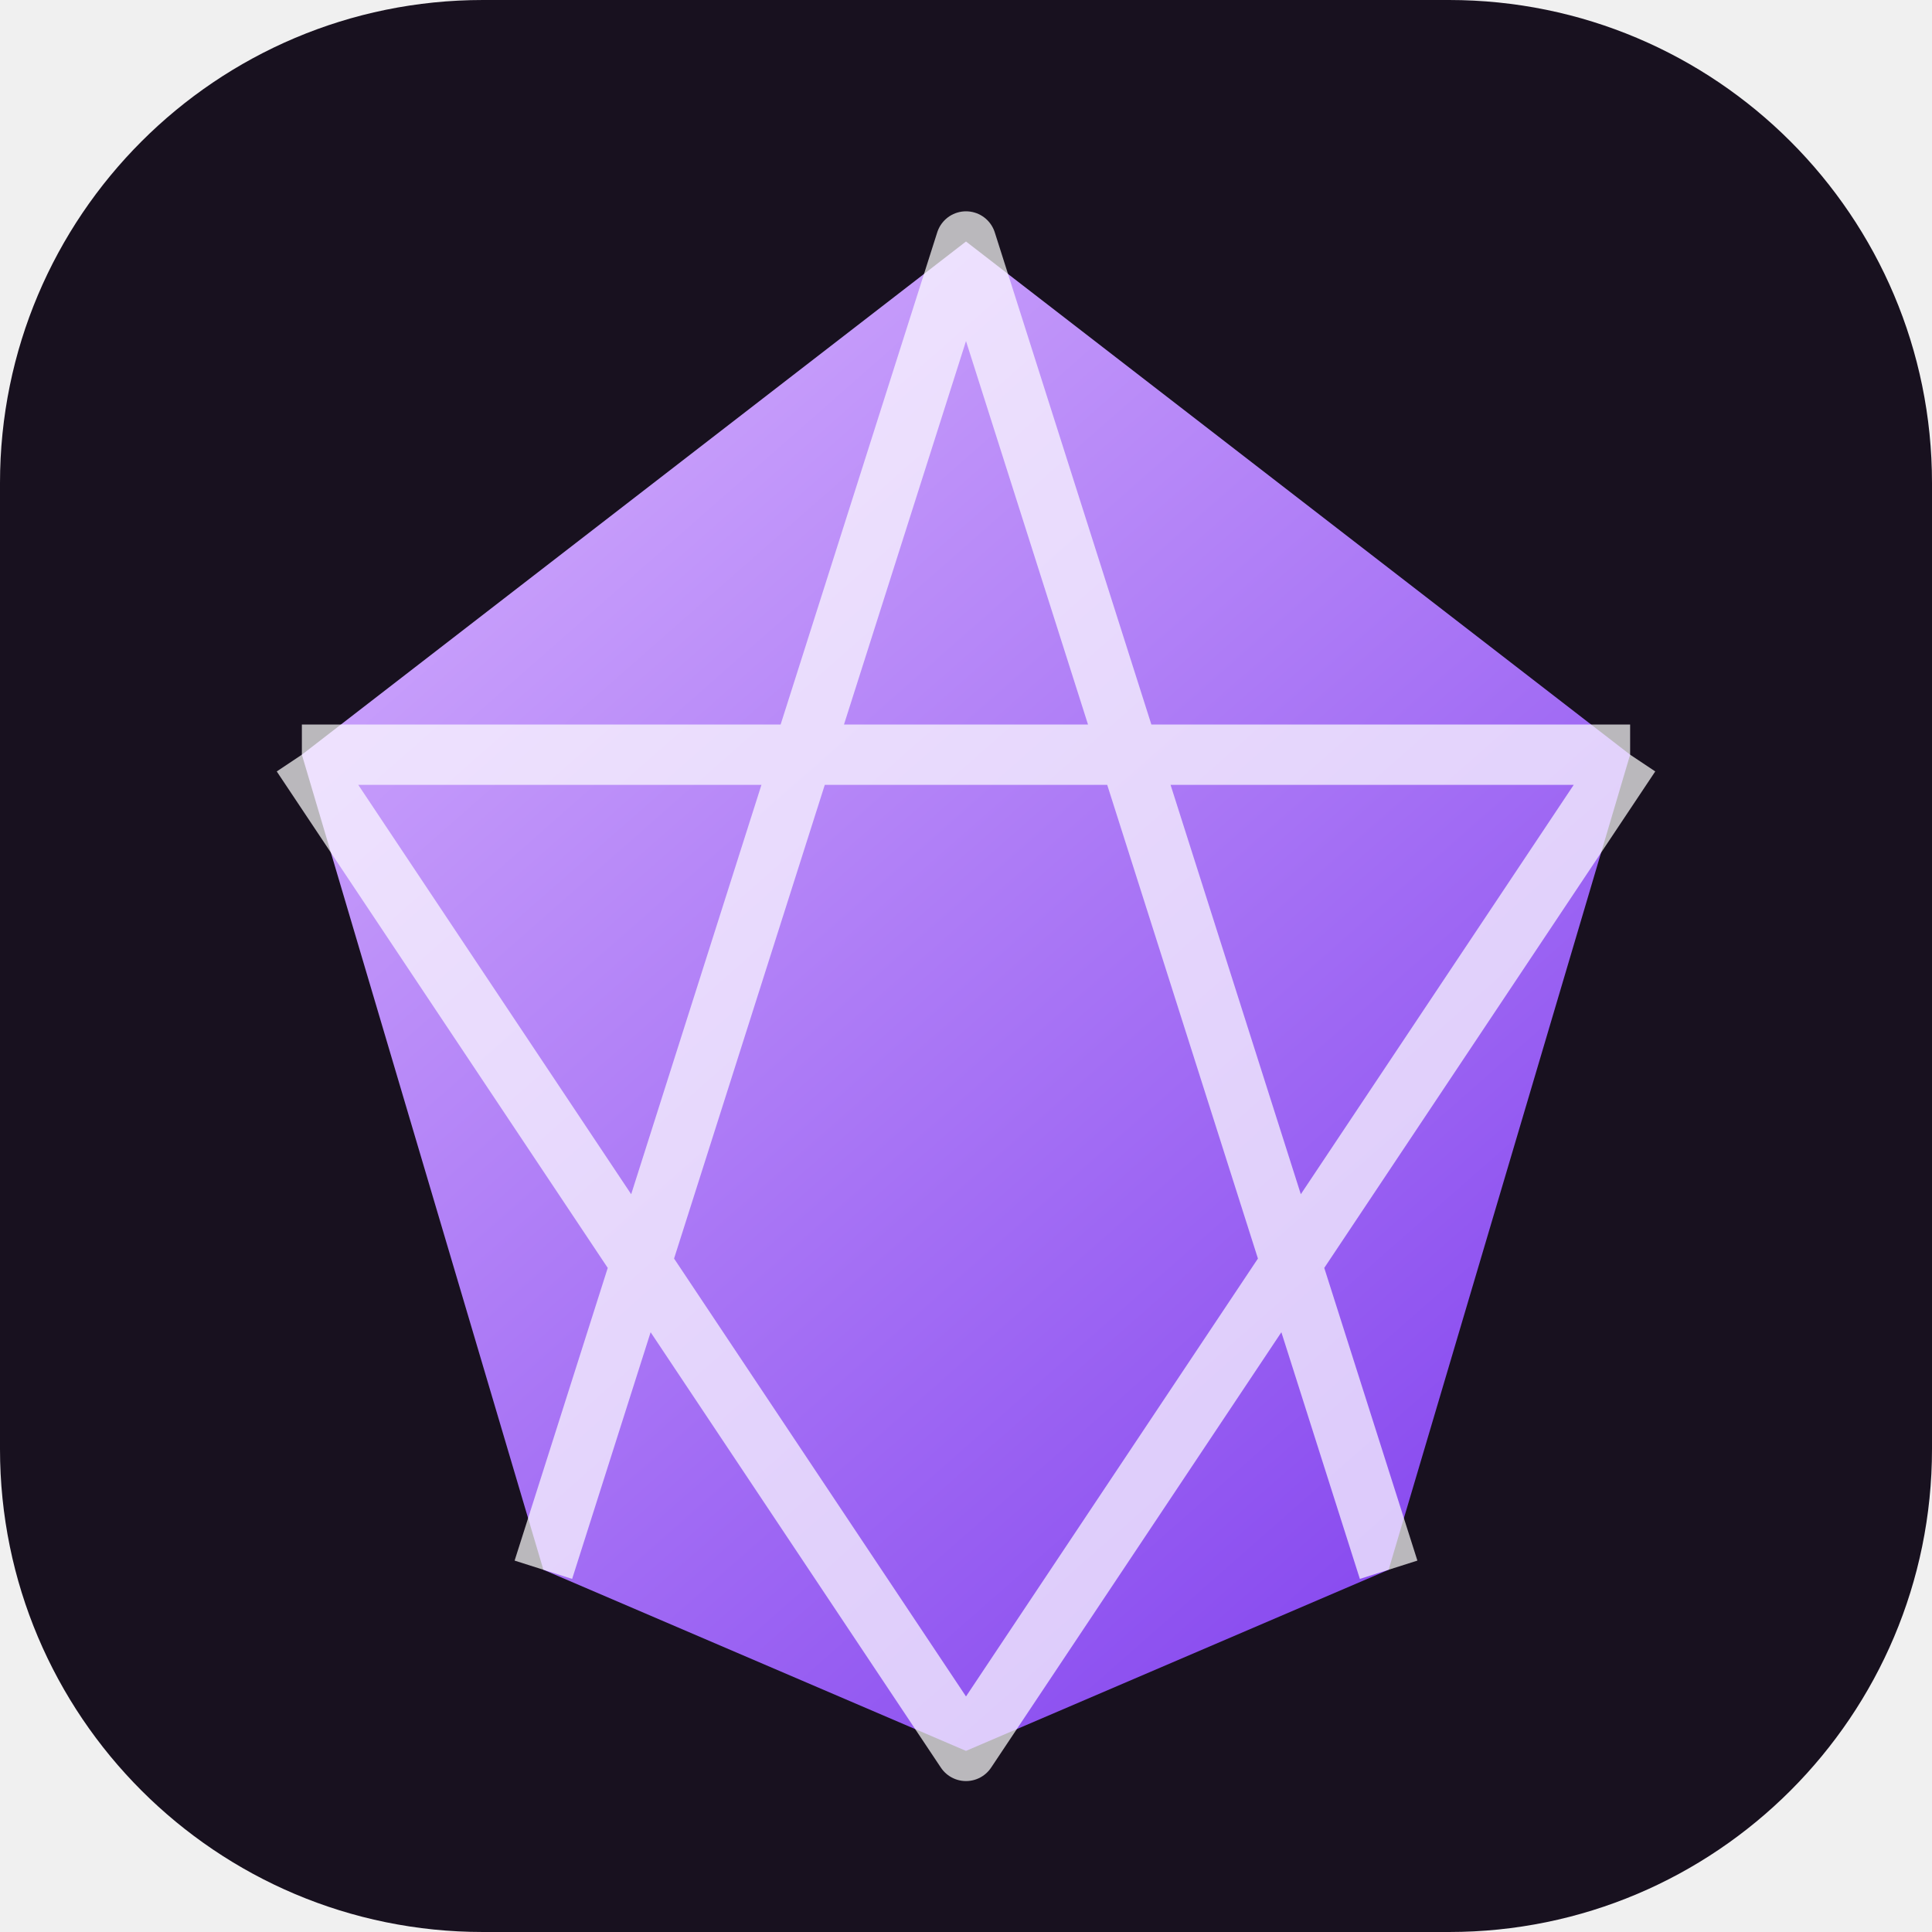
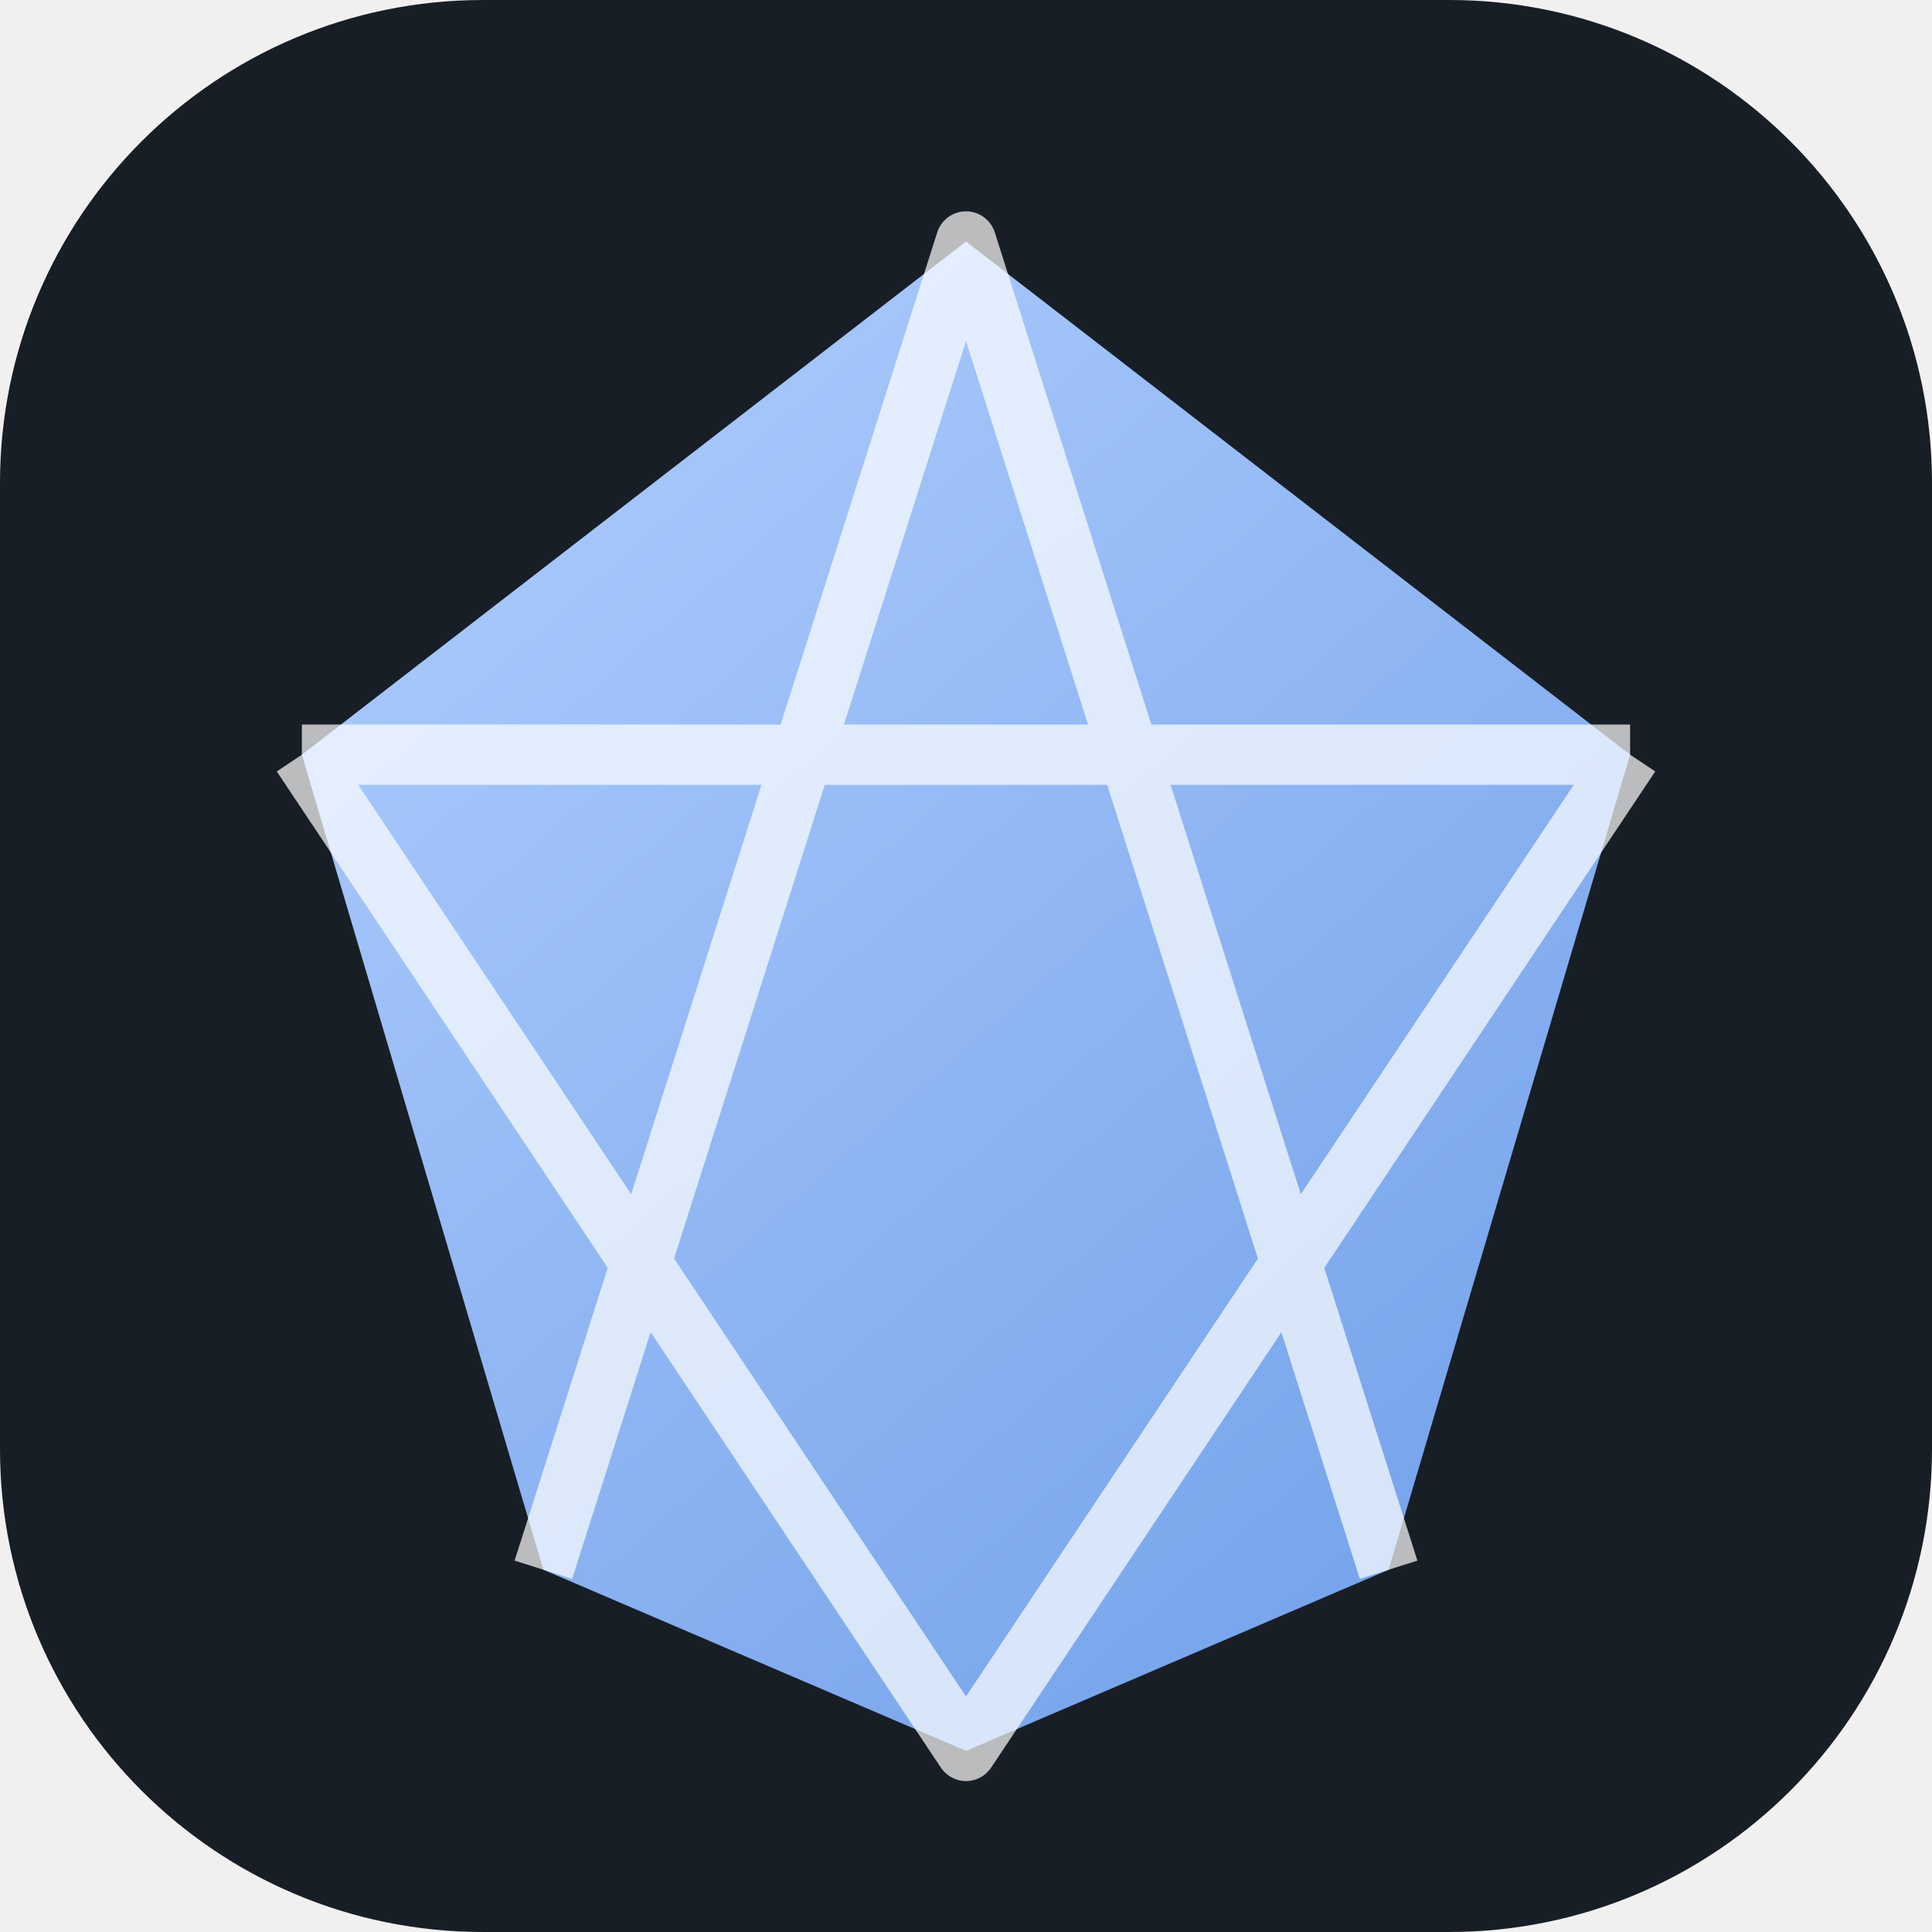
<svg xmlns="http://www.w3.org/2000/svg" viewBox="0 0 64 64">
  <defs>
    <linearGradient id="g" x1="10" y1="8" x2="54" y2="58" gradientUnits="userSpaceOnUse">
-       <stop stop-color="#d8b4fe" />
-       <stop offset="1" stop-color="#7c3aed" />
+       <stop stop-color="#b3d0ff" />
+       <stop offset="1" stop-color="#6d9de8" />
    </linearGradient>
  </defs>
-   <rect width="64" height="64" rx="16" fill="#18111f" />
+   <rect width="64" height="64" rx="16" fill="#181e26" />
  <path d="M32 8 54 25 46 52 32 58 18 52 10 25Z" fill="url(#g)" />
  <path d="m10 25 22 33 22-33M18 52l14-44 14 44M10 25h44" fill="none" stroke="#fff" stroke-opacity=".7" stroke-width="2" stroke-linejoin="round" />
</svg>
